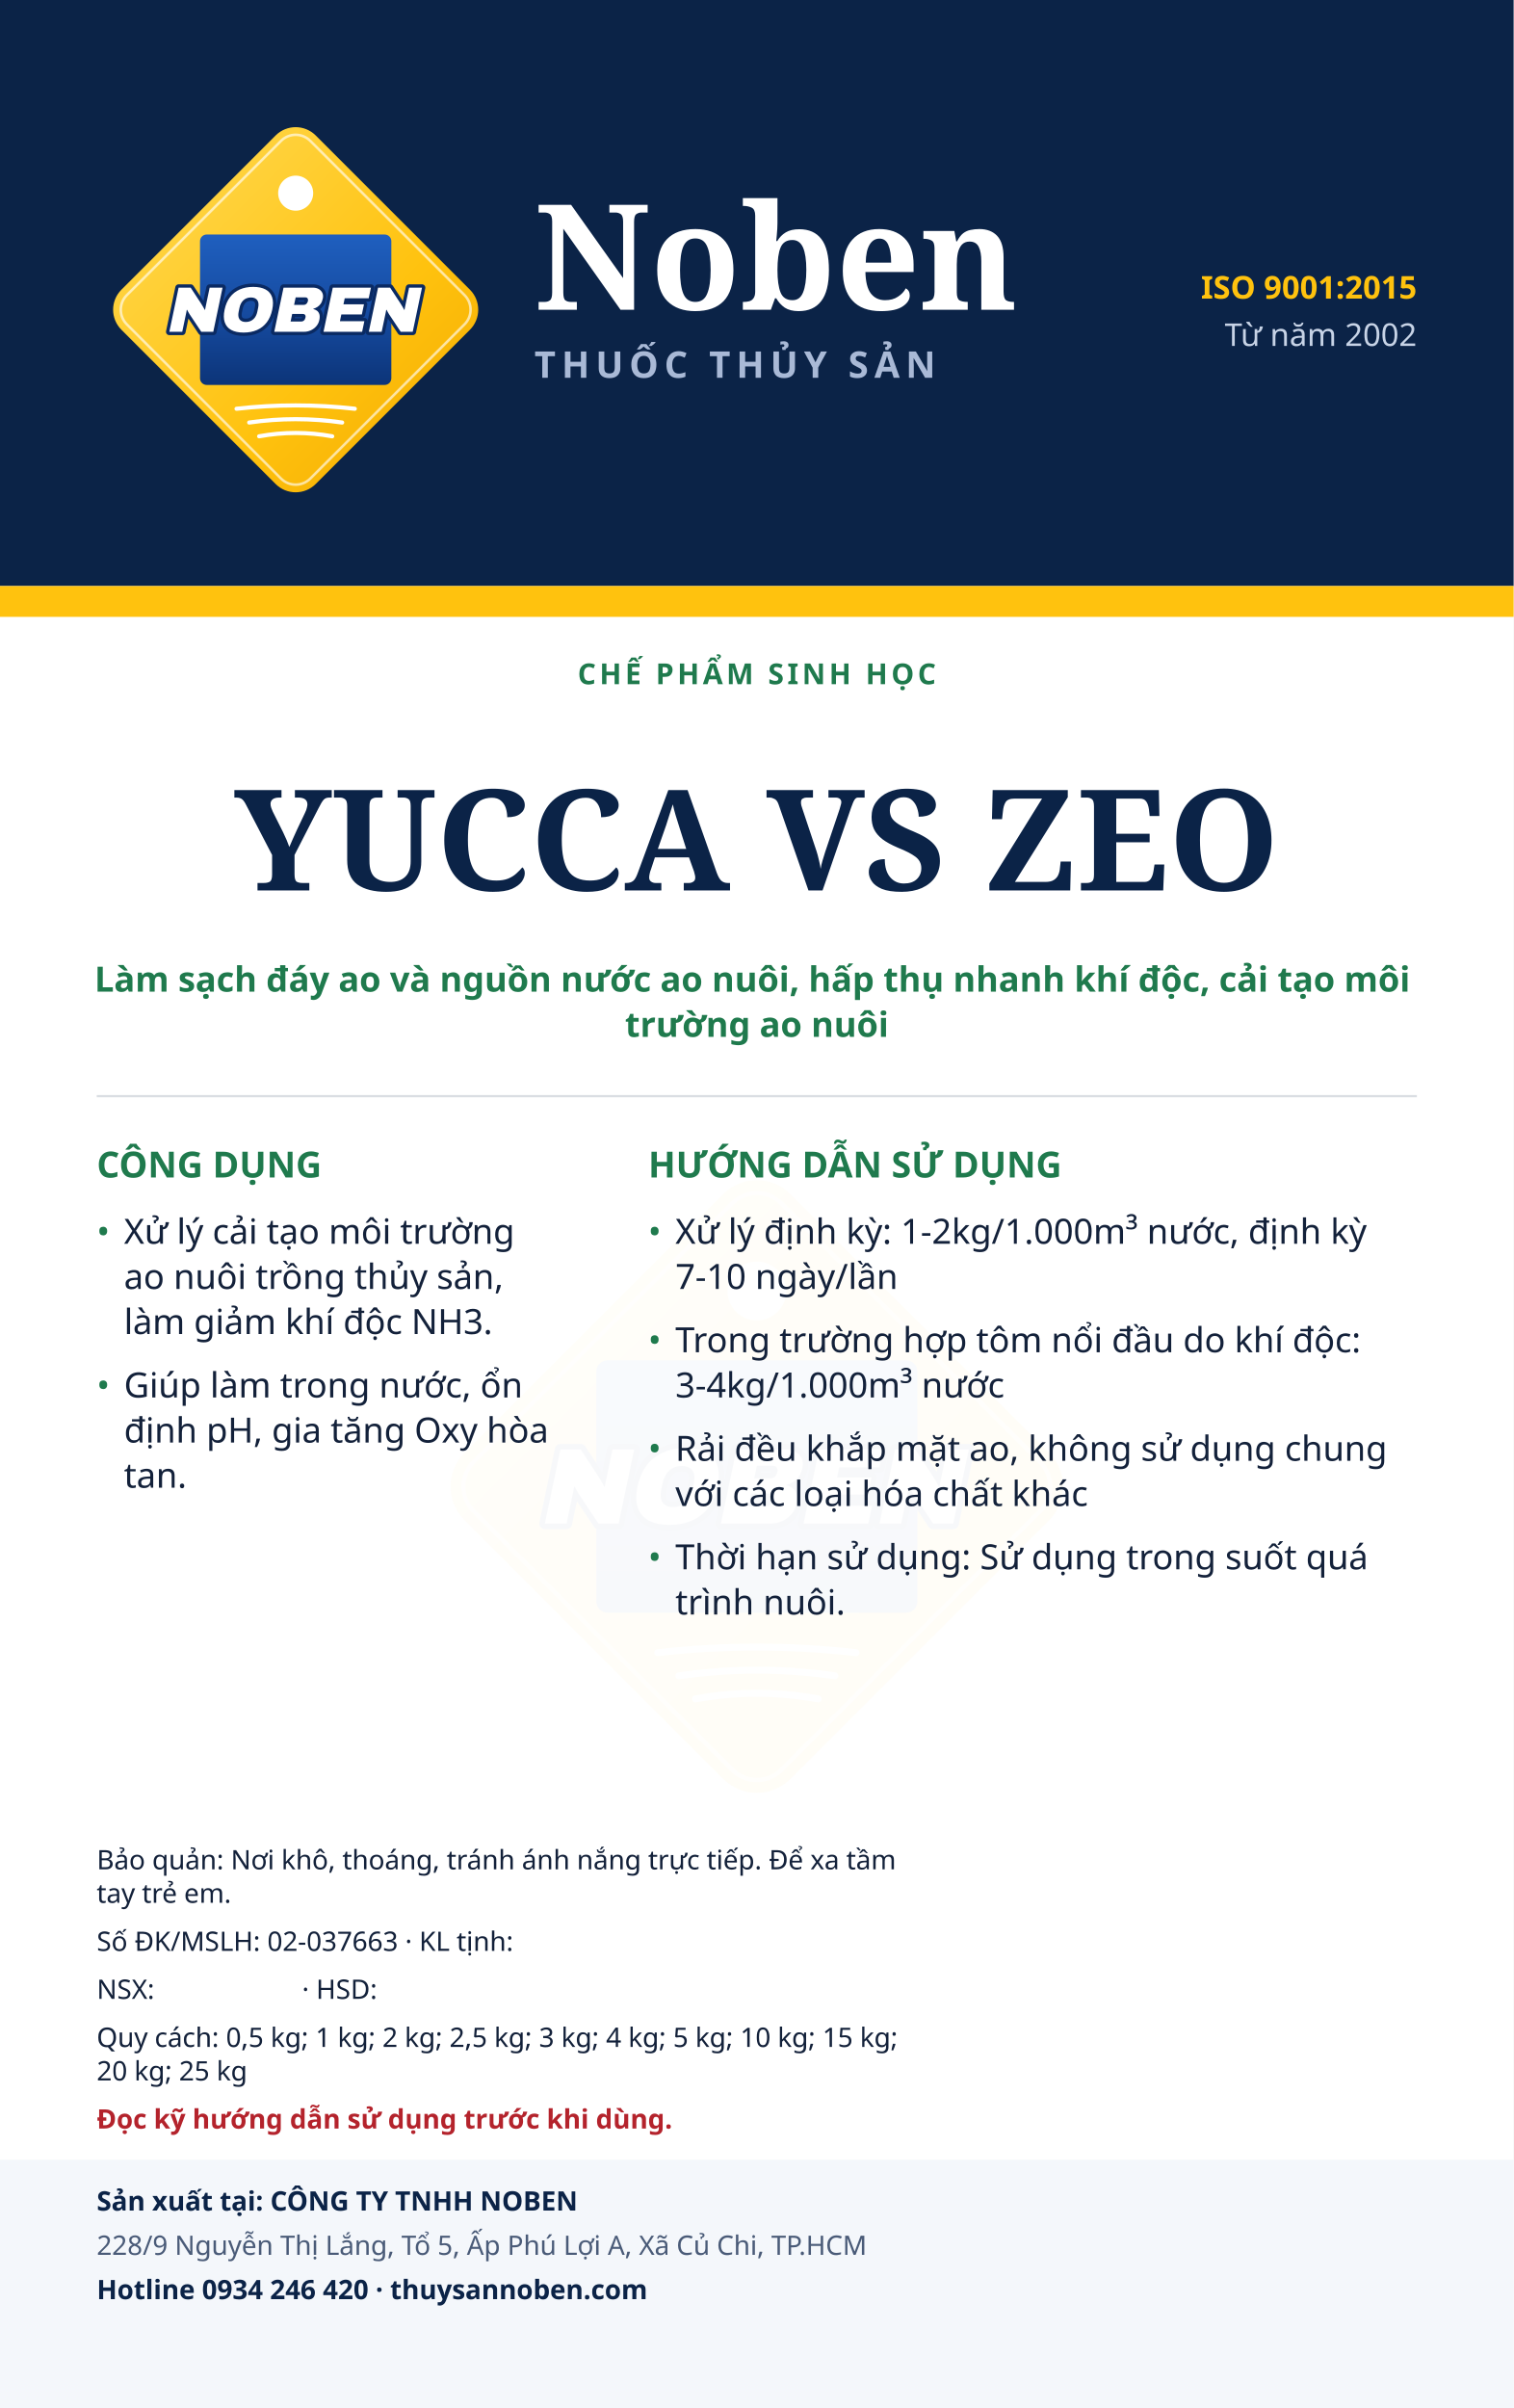
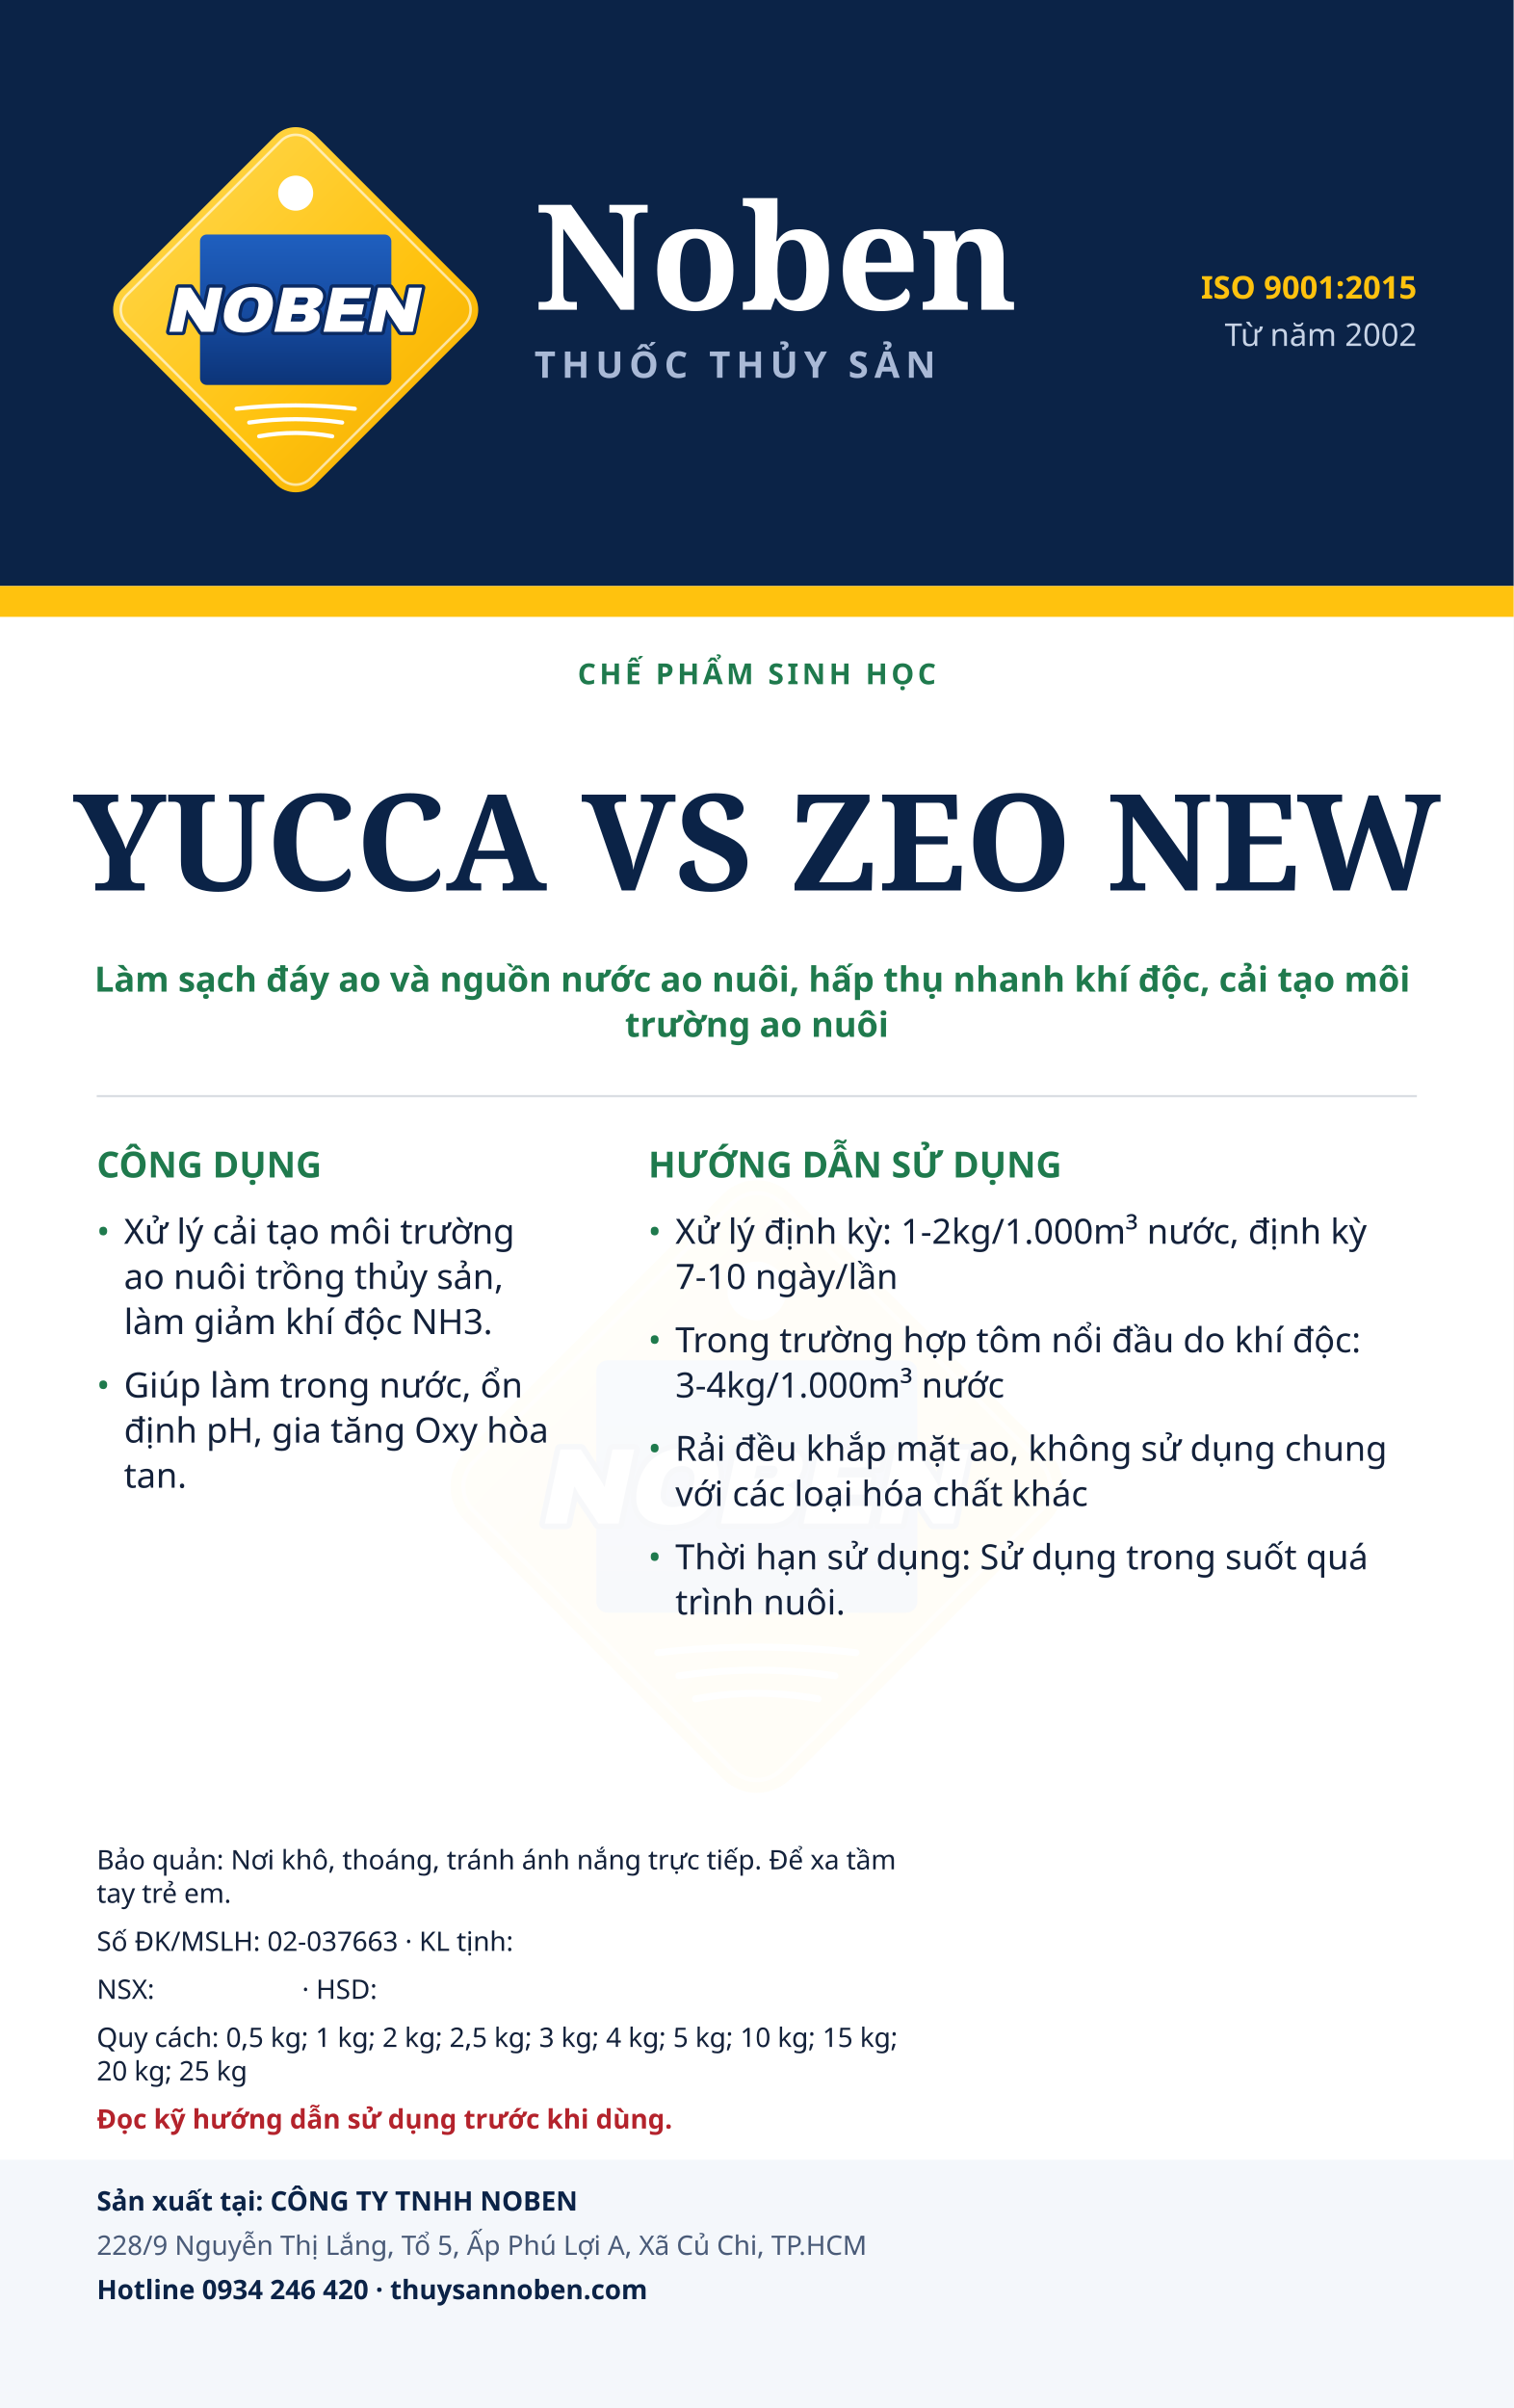
<svg xmlns="http://www.w3.org/2000/svg" xmlns:xlink="http://www.w3.org/1999/xlink" width="136mm" height="216.34mm" viewBox="-3 -3 136 216.34" data-trim="130 210.34" data-tran-le="3" data-an-toan="5.69">
  <defs>
    <clipPath id="nb-trang-giua">
      <rect x="0" y="52.42" width="130" height="138.62" />
    </clipPath>
  </defs>
  <g id="nen">
    <rect x="-3" y="-3" width="136" height="216.34" fill="#ffffff" />
    <rect x="-3" y="191.04" width="136" height="22.3" fill="#f4f7fb" />
    <g opacity="0.035" clip-path="url(#nb-trang-giua)">
      <use href="#nb-mark-art" xlink:href="#nb-mark-art" transform="translate(35.01 100.56) scale(0.11716)" />
    </g>
  </g>
  <g id="dai-thuong-hieu" data-khung="45.02 0 79.29 49.65">
    <rect x="-3" y="-3" width="136" height="52.65" fill="#0b2347" />
    <rect x="-3" y="49.65" width="136" height="2.77" fill="#ffc20e" />
    <text font-family="'Playfair Display ExtraBold', 'Playfair Display', serif" font-weight="800" font-size="13.21" fill="#ffffff" x="45.02" y="24.83">Noben</text>
    <text font-family="'Be Vietnam Pro SemiBold', 'Be Vietnam Pro', sans-serif" font-weight="600" font-size="3.3" fill="#a9b9d6" letter-spacing="0.53" x="45.02" y="30.94">THUỐC THỦY SẢN</text>
    <text font-family="'Be Vietnam Pro SemiBold', 'Be Vietnam Pro', sans-serif" font-weight="600" font-size="2.83" fill="#ffc20e" text-anchor="end" x="124.31" y="23.83">ISO 9001:2015</text>
    <text font-family="'Be Vietnam Pro', sans-serif" font-weight="400" font-size="2.83" fill="#c7d3e6" text-anchor="end" x="124.31" y="28.08">Từ năm 2002</text>
  </g>
  <g id="logo">
    <g transform="translate(5.69 6.95) scale(0.06983)">
      <g id="nb-mark-art">
        <defs>
          <linearGradient id="nb-g" x1="0" y1="0" x2="1" y2="1">
            <stop offset="0" stop-color="#ffdb57" />
            <stop offset=".618" stop-color="#ffc20e" />
            <stop offset="1" stop-color="#f2a900" />
          </linearGradient>
          <linearGradient id="nb-b" x1="0" y1="0" x2="0" y2="1">
            <stop offset="0" stop-color="#1f5fbf" />
            <stop offset=".618" stop-color="#14479a" />
            <stop offset="1" stop-color="#0c3478" />
          </linearGradient>
        </defs>
        <path d="M281.79 31.79 L480.21 230.21 A36.47 36.47 0 0 1 480.21 281.79 L281.79 480.21 A36.47 36.47 0 0 1 230.21 480.21 L31.79 281.79 A36.47 36.47 0 0 1 31.79 230.21 L230.21 31.79 A36.47 36.47 0 0 1 281.79 31.79 Z" fill="url(#nb-g)" />
        <path d="M274.83 38.76 L473.24 237.17 A26.62 26.62 0 0 1 473.24 274.83 L274.83 473.24 A26.62 26.62 0 0 1 237.17 473.24 L38.76 274.83 A26.62 26.62 0 0 1 38.76 237.17 L237.17 38.76 A26.62 26.62 0 0 1 274.83 38.76 Z" fill="none" stroke="#ffffff" stroke-opacity=".618" stroke-width="3.29" />
        <path d="M141.52 159.23 H370.48 A8.61 8.61 0 0 1 379.09 167.84 V344.16 A8.61 8.61 0 0 1 370.48 352.77 H141.52 A8.61 8.61 0 0 1 132.91 344.16 V167.84 A8.61 8.61 0 0 1 141.52 159.23 Z" fill="url(#nb-b)" />
        <circle cx="256" cy="106.02" r="22.54" fill="#ffffff" />
        <g transform="translate(93.46 284.39) scale(0.89704)">
          <g fill="none" stroke="#0a2a63" stroke-width="9.6" stroke-linejoin="round">
            <path transform="translate(-6.81 0)" d="M6.808 0.0 20.1 -63.296H37.396L52.312 -40.572Q52.947 -39.652 53.96 -37.904Q54.973 -36.156 56.022 -34.362Q57.071 -32.568 57.575 -31.464L58.074 -31.648Q58.523 -34.224 59.054 -36.754Q59.586 -39.284 59.856 -40.572L64.628 -63.296H83.12L69.828 0.0H52.624L35.765 -25.3Q34.587 -27.14 33.802 -28.658Q33.017 -30.176 32.295 -31.556L31.796 -31.372Q31.521 -29.624 31.154 -27.876Q30.787 -26.128 30.613 -25.3L25.3 0.0Z " />
            <path transform="translate(-7.2 0)" d="M113.676 1.104Q102.912 1.104 96.049 -2.576Q89.186 -6.256 86.674 -13.57Q84.162 -20.884 86.422 -31.648Q88.702 -42.504 94.276 -49.772Q99.85 -57.04 108.259 -60.72Q116.668 -64.4 127.432 -64.4Q138.288 -64.4 145.151 -60.72Q152.014 -57.04 154.536 -49.772Q157.058 -42.504 154.778 -31.648Q152.518 -20.884 146.934 -13.57Q141.35 -6.256 132.941 -2.576Q124.532 1.104 113.676 1.104ZM116.864 -14.076Q120.176 -14.076 122.928 -15.134Q125.68 -16.192 127.788 -18.124Q129.896 -20.056 131.294 -22.77Q132.692 -25.484 133.368 -28.704L134.604 -34.592Q135.281 -37.812 135.022 -40.526Q134.764 -43.24 133.468 -45.172Q132.172 -47.104 129.864 -48.162Q127.556 -49.22 124.244 -49.22Q120.932 -49.22 118.18 -48.162Q115.428 -47.104 113.366 -45.172Q111.304 -43.24 109.906 -40.526Q108.509 -37.812 107.832 -34.592L106.596 -28.704Q105.92 -25.484 106.178 -22.77Q106.436 -20.056 107.686 -18.124Q108.936 -16.192 111.244 -15.134Q113.552 -14.076 116.864 -14.076Z " />
            <path transform="translate(-7.59 0)" d="M158.08 0.0 171.372 -63.296H213.508Q218.292 -63.296 221.833 -61.318Q225.373 -59.34 227.031 -55.844Q228.689 -52.348 227.723 -47.748Q226.757 -43.148 224.667 -40.204Q222.577 -37.26 219.827 -35.558Q217.078 -33.856 214.052 -33.028L213.975 -32.66Q217.132 -31.924 219.469 -30.13Q221.807 -28.336 222.786 -25.116Q223.766 -21.896 222.704 -16.836Q221.641 -11.776 218.365 -8.004Q215.089 -4.232 210.504 -2.116Q205.92 0.0 200.768 0.0ZM181.503 -14.72H196.959Q199.075 -14.72 200.672 -16.192Q202.269 -17.664 202.888 -20.608Q203.177 -21.988 202.821 -23.138Q202.464 -24.288 201.542 -24.932Q200.619 -25.576 199.239 -25.576H183.783ZM186.526 -38.64H200.51Q201.982 -38.64 203.139 -39.33Q204.296 -40.02 205.165 -41.308Q206.033 -42.596 206.439 -44.528Q206.864 -46.552 205.783 -47.978Q204.703 -49.404 202.771 -49.404H188.787Z " />
            <path transform="translate(-7.8 0)" d="M228.932 0.0 242.224 -63.296H296.964L293.776 -48.116H259.368L257.533 -39.376H286.973L283.92 -24.84H254.48L252.452 -15.18H287.504L284.316 0.0Z " />
            <path transform="translate(-8 0)" d="M294.08 0.0 307.372 -63.296H324.668L339.584 -40.572Q340.219 -39.652 341.232 -37.904Q342.245 -36.156 343.294 -34.362Q344.343 -32.568 344.847 -31.464L345.346 -31.648Q345.795 -34.224 346.326 -36.754Q346.858 -39.284 347.128 -40.572L351.9 -63.296H370.392L357.1 0.0H339.896L323.037 -25.3Q321.859 -27.14 321.074 -28.658Q320.289 -30.176 319.567 -31.556L319.068 -31.372Q318.793 -29.624 318.426 -27.876Q318.059 -26.128 317.885 -25.3L312.572 0.0Z" />
          </g>
          <g fill="#ffffff">
            <path transform="translate(-6.81 0)" d="M6.808 0.0 20.1 -63.296H37.396L52.312 -40.572Q52.947 -39.652 53.96 -37.904Q54.973 -36.156 56.022 -34.362Q57.071 -32.568 57.575 -31.464L58.074 -31.648Q58.523 -34.224 59.054 -36.754Q59.586 -39.284 59.856 -40.572L64.628 -63.296H83.12L69.828 0.0H52.624L35.765 -25.3Q34.587 -27.14 33.802 -28.658Q33.017 -30.176 32.295 -31.556L31.796 -31.372Q31.521 -29.624 31.154 -27.876Q30.787 -26.128 30.613 -25.3L25.3 0.0Z " />
            <path transform="translate(-7.2 0)" d="M113.676 1.104Q102.912 1.104 96.049 -2.576Q89.186 -6.256 86.674 -13.57Q84.162 -20.884 86.422 -31.648Q88.702 -42.504 94.276 -49.772Q99.85 -57.04 108.259 -60.72Q116.668 -64.4 127.432 -64.4Q138.288 -64.4 145.151 -60.72Q152.014 -57.04 154.536 -49.772Q157.058 -42.504 154.778 -31.648Q152.518 -20.884 146.934 -13.57Q141.35 -6.256 132.941 -2.576Q124.532 1.104 113.676 1.104ZM116.864 -14.076Q120.176 -14.076 122.928 -15.134Q125.68 -16.192 127.788 -18.124Q129.896 -20.056 131.294 -22.77Q132.692 -25.484 133.368 -28.704L134.604 -34.592Q135.281 -37.812 135.022 -40.526Q134.764 -43.24 133.468 -45.172Q132.172 -47.104 129.864 -48.162Q127.556 -49.22 124.244 -49.22Q120.932 -49.22 118.18 -48.162Q115.428 -47.104 113.366 -45.172Q111.304 -43.24 109.906 -40.526Q108.509 -37.812 107.832 -34.592L106.596 -28.704Q105.92 -25.484 106.178 -22.77Q106.436 -20.056 107.686 -18.124Q108.936 -16.192 111.244 -15.134Q113.552 -14.076 116.864 -14.076Z " />
            <path transform="translate(-7.59 0)" d="M158.08 0.0 171.372 -63.296H213.508Q218.292 -63.296 221.833 -61.318Q225.373 -59.34 227.031 -55.844Q228.689 -52.348 227.723 -47.748Q226.757 -43.148 224.667 -40.204Q222.577 -37.26 219.827 -35.558Q217.078 -33.856 214.052 -33.028L213.975 -32.66Q217.132 -31.924 219.469 -30.13Q221.807 -28.336 222.786 -25.116Q223.766 -21.896 222.704 -16.836Q221.641 -11.776 218.365 -8.004Q215.089 -4.232 210.504 -2.116Q205.92 0.0 200.768 0.0ZM181.503 -14.72H196.959Q199.075 -14.72 200.672 -16.192Q202.269 -17.664 202.888 -20.608Q203.177 -21.988 202.821 -23.138Q202.464 -24.288 201.542 -24.932Q200.619 -25.576 199.239 -25.576H183.783ZM186.526 -38.64H200.51Q201.982 -38.64 203.139 -39.33Q204.296 -40.02 205.165 -41.308Q206.033 -42.596 206.439 -44.528Q206.864 -46.552 205.783 -47.978Q204.703 -49.404 202.771 -49.404H188.787Z " />
            <path transform="translate(-7.8 0)" d="M228.932 0.0 242.224 -63.296H296.964L293.776 -48.116H259.368L257.533 -39.376H286.973L283.92 -24.84H254.48L252.452 -15.18H287.504L284.316 0.0Z " />
            <path transform="translate(-8 0)" d="M294.08 0.0 307.372 -63.296H324.668L339.584 -40.572Q340.219 -39.652 341.232 -37.904Q342.245 -36.156 343.294 -34.362Q344.343 -32.568 344.847 -31.464L345.346 -31.648Q345.795 -34.224 346.326 -36.754Q346.858 -39.284 347.128 -40.572L351.9 -63.296H370.392L357.1 0.0H339.896L323.037 -25.3Q321.859 -27.14 321.074 -28.658Q320.289 -30.176 319.567 -31.556L319.068 -31.372Q318.793 -29.624 318.426 -27.876Q318.059 -26.128 317.885 -25.3L312.572 0.0Z" />
          </g>
        </g>
        <path d="M179.92 383.41 Q256 374.8 332.08 383.41 M196.19 401.13 Q256 392.52 315.81 401.13 M208.98 418.85 Q256 410.24 303.02 418.85" fill="none" stroke="#ffffff" stroke-width="5.32" stroke-linecap="round" />
      </g>
    </g>
  </g>
  <g id="ten-san-pham" data-khung="5.69 52.42 118.61 46.56">
    <text font-family="'Be Vietnam Pro SemiBold', 'Be Vietnam Pro', sans-serif" font-weight="600" font-size="2.6" fill="#1f7a4d" text-anchor="middle" letter-spacing="0.31">
      <tspan x="65" y="58.47">CHẾ PHẨM SINH HỌC</tspan>
    </text>
-     <text font-family="'Playfair Display ExtraBold', 'Playfair Display', serif" font-weight="800" font-size="12.62" fill="#0b2347" text-anchor="middle">
-       <tspan x="65" y="77">YUCCA VS ZEO</tspan>
+     <text font-family="'Playfair Display ExtraBold', 'Playfair Display', serif" font-weight="800" font-size="12.06" fill="#0b2347" text-anchor="middle">
+       <tspan x="65" y="77">YUCCA VS ZEO NEW</tspan>
    </text>
    <text font-family="'Be Vietnam Pro SemiBold', 'Be Vietnam Pro', sans-serif" font-weight="600" font-size="3.12" fill="#1f7a4d" text-anchor="middle">
      <tspan x="65" y="86.09">Làm sạch đáy ao và nguồn nước ao nuôi, hấp thụ nhanh khí độc, cải tạo môi</tspan>
      <tspan x="65" y="90.15">trường ao nuôi</tspan>
    </text>
  </g>
  <g id="cong-dung" data-khung="5.69 98.98 42.68 32.52">
    <line x1="5.69" y1="95.48" x2="124.31" y2="95.48" stroke="#0b2347" stroke-opacity="0.15" stroke-width="0.2" />
    <text font-family="'Be Vietnam Pro SemiBold', 'Be Vietnam Pro', sans-serif" font-weight="600" font-size="3.24" fill="#1f7a4d">
      <tspan x="5.69" y="102.79">CÔNG DỤNG</tspan>
    </text>
    <text font-family="'Be Vietnam Pro', sans-serif" font-weight="400" font-size="3.12" fill="#1f7a4d" x="5.69" y="108.74">•</text>
    <text font-family="'Be Vietnam Pro', sans-serif" font-weight="400" font-size="3.12" fill="#13213a">
      <tspan x="8.14" y="108.74">Xử lý cải tạo môi trường</tspan>
      <tspan x="8.14" y="112.8">ao nuôi trồng thủy sản,</tspan>
      <tspan x="8.14" y="116.85">làm giảm khí độc NH3.</tspan>
    </text>
    <text font-family="'Be Vietnam Pro', sans-serif" font-weight="400" font-size="3.12" fill="#1f7a4d" x="5.69" y="122.55">•</text>
    <text font-family="'Be Vietnam Pro', sans-serif" font-weight="400" font-size="3.12" fill="#13213a">
      <tspan x="8.14" y="122.55">Giúp làm trong nước, ổn</tspan>
      <tspan x="8.14" y="126.6">định pH, gia tăng Oxy hòa</tspan>
      <tspan x="8.14" y="130.66">tan.</tspan>
    </text>
  </g>
  <g id="huong-dan" data-khung="55.24 98.98 69.06 43.91">
    <text font-family="'Be Vietnam Pro SemiBold', 'Be Vietnam Pro', sans-serif" font-weight="600" font-size="3.24" fill="#1f7a4d">
      <tspan x="55.24" y="102.79">HƯỚNG DẪN SỬ DỤNG</tspan>
    </text>
    <text font-family="'Be Vietnam Pro', sans-serif" font-weight="400" font-size="3.12" fill="#1f7a4d" x="55.24" y="108.74">•</text>
    <text font-family="'Be Vietnam Pro', sans-serif" font-weight="400" font-size="3.12" fill="#13213a">
      <tspan x="57.68" y="108.74">Xử lý định kỳ: 1-2kg/1.000m³ nước, định kỳ</tspan>
      <tspan x="57.68" y="112.8">7-10 ngày/lần</tspan>
    </text>
    <text font-family="'Be Vietnam Pro', sans-serif" font-weight="400" font-size="3.12" fill="#1f7a4d" x="55.24" y="118.49">•</text>
    <text font-family="'Be Vietnam Pro', sans-serif" font-weight="400" font-size="3.12" fill="#13213a">
      <tspan x="57.68" y="118.49">Trong trường hợp tôm nổi đầu do khí độc:</tspan>
      <tspan x="57.68" y="122.55">3-4kg/1.000m³ nước</tspan>
    </text>
    <text font-family="'Be Vietnam Pro', sans-serif" font-weight="400" font-size="3.12" fill="#1f7a4d" x="55.24" y="128.24">•</text>
    <text font-family="'Be Vietnam Pro', sans-serif" font-weight="400" font-size="3.12" fill="#13213a">
      <tspan x="57.68" y="128.24">Rải đều khắp mặt ao, không sử dụng chung</tspan>
      <tspan x="57.68" y="132.3">với các loại hóa chất khác</tspan>
    </text>
    <text font-family="'Be Vietnam Pro', sans-serif" font-weight="400" font-size="3.12" fill="#1f7a4d" x="55.24" y="137.99">•</text>
    <text font-family="'Be Vietnam Pro', sans-serif" font-weight="400" font-size="3.12" fill="#13213a">
      <tspan x="57.68" y="137.99">Thời hạn sử dụng: Sử dụng trong suốt quá</tspan>
      <tspan x="57.68" y="142.05">trình nuôi.</tspan>
    </text>
  </g>
  <g id="thanh-phan">
</g>
  <g id="phap-ly" data-khung="5.69 162.12 118.61 42.53">
    <text font-family="'Be Vietnam Pro', sans-serif" font-weight="400" font-size="2.4" fill="#13213a">
      <tspan x="5.69" y="164.94">Bảo quản: Nơi khô, thoáng, tránh ánh nắng trực tiếp. Để xa tầm</tspan>
      <tspan x="5.69" y="167.95">tay trẻ em.</tspan>
    </text>
    <text font-family="'Be Vietnam Pro', sans-serif" font-weight="400" font-size="2.4" fill="#13213a">
      <tspan x="5.69" y="172.27">Số ĐK/MSLH: 02-037663 · KL tịnh:</tspan>
    </text>
    <text font-family="'Be Vietnam Pro', sans-serif" font-weight="400" font-size="2.4" fill="#13213a">
      <tspan x="5.69" y="176.58">NSX:       · HSD:</tspan>
    </text>
    <text font-family="'Be Vietnam Pro', sans-serif" font-weight="400" font-size="2.4" fill="#13213a">
      <tspan x="5.69" y="180.9">Quy cách: 0,5 kg; 1 kg; 2 kg; 2,5 kg; 3 kg; 4 kg; 5 kg; 10 kg; 15 kg;</tspan>
      <tspan x="5.69" y="183.91">20 kg; 25 kg</tspan>
    </text>
    <text font-family="'Be Vietnam Pro SemiBold', 'Be Vietnam Pro', sans-serif" font-weight="600" font-size="2.4" fill="#b4232c">
      <tspan x="5.69" y="188.23">Đọc kỹ hướng dẫn sử dụng trước khi dùng.</tspan>
    </text>
    <text font-family="'Be Vietnam Pro SemiBold', 'Be Vietnam Pro', sans-serif" font-weight="600" font-size="2.4" fill="#0b2347">
      <tspan x="5.69" y="195.6">Sản xuất tại: CÔNG TY TNHH NOBEN</tspan>
    </text>
    <text font-family="'Be Vietnam Pro', sans-serif" font-weight="400" font-size="2.4" fill="#4a5b78">
      <tspan x="5.69" y="199.58">228/9 Nguyễn Thị Lắng, Tổ 5, Ấp Phú Lợi A, Xã Củ Chi, TP.HCM</tspan>
    </text>
    <text font-family="'Be Vietnam Pro SemiBold', 'Be Vietnam Pro', sans-serif" font-weight="600" font-size="2.4" fill="#0b2347">
      <tspan x="5.69" y="203.56">Hotline 0934 246 420 · thuysannoben.com</tspan>
    </text>
  </g>
  <g id="ma-vach" data-khung="86.31 164.1 38 22.8">
</g>
  <g id="vung-an-toan" display="none">
    <rect x="-3" y="-3" width="136" height="216.34" fill="none" stroke="#e6007e" stroke-width="0.2" />
    <rect x="0" y="0" width="130" height="210.34" fill="none" stroke="#00a0e9" stroke-width="0.25" />
    <rect x="5.69" y="5.69" width="118.61" height="198.95" fill="none" stroke="#2fb34a" stroke-width="0.2" stroke-dasharray="1 1" />
    <line x1="0" y1="130" x2="130" y2="130" stroke="#ffc20e" stroke-width="0.2" stroke-dasharray="2 1" />
  </g>
</svg>
